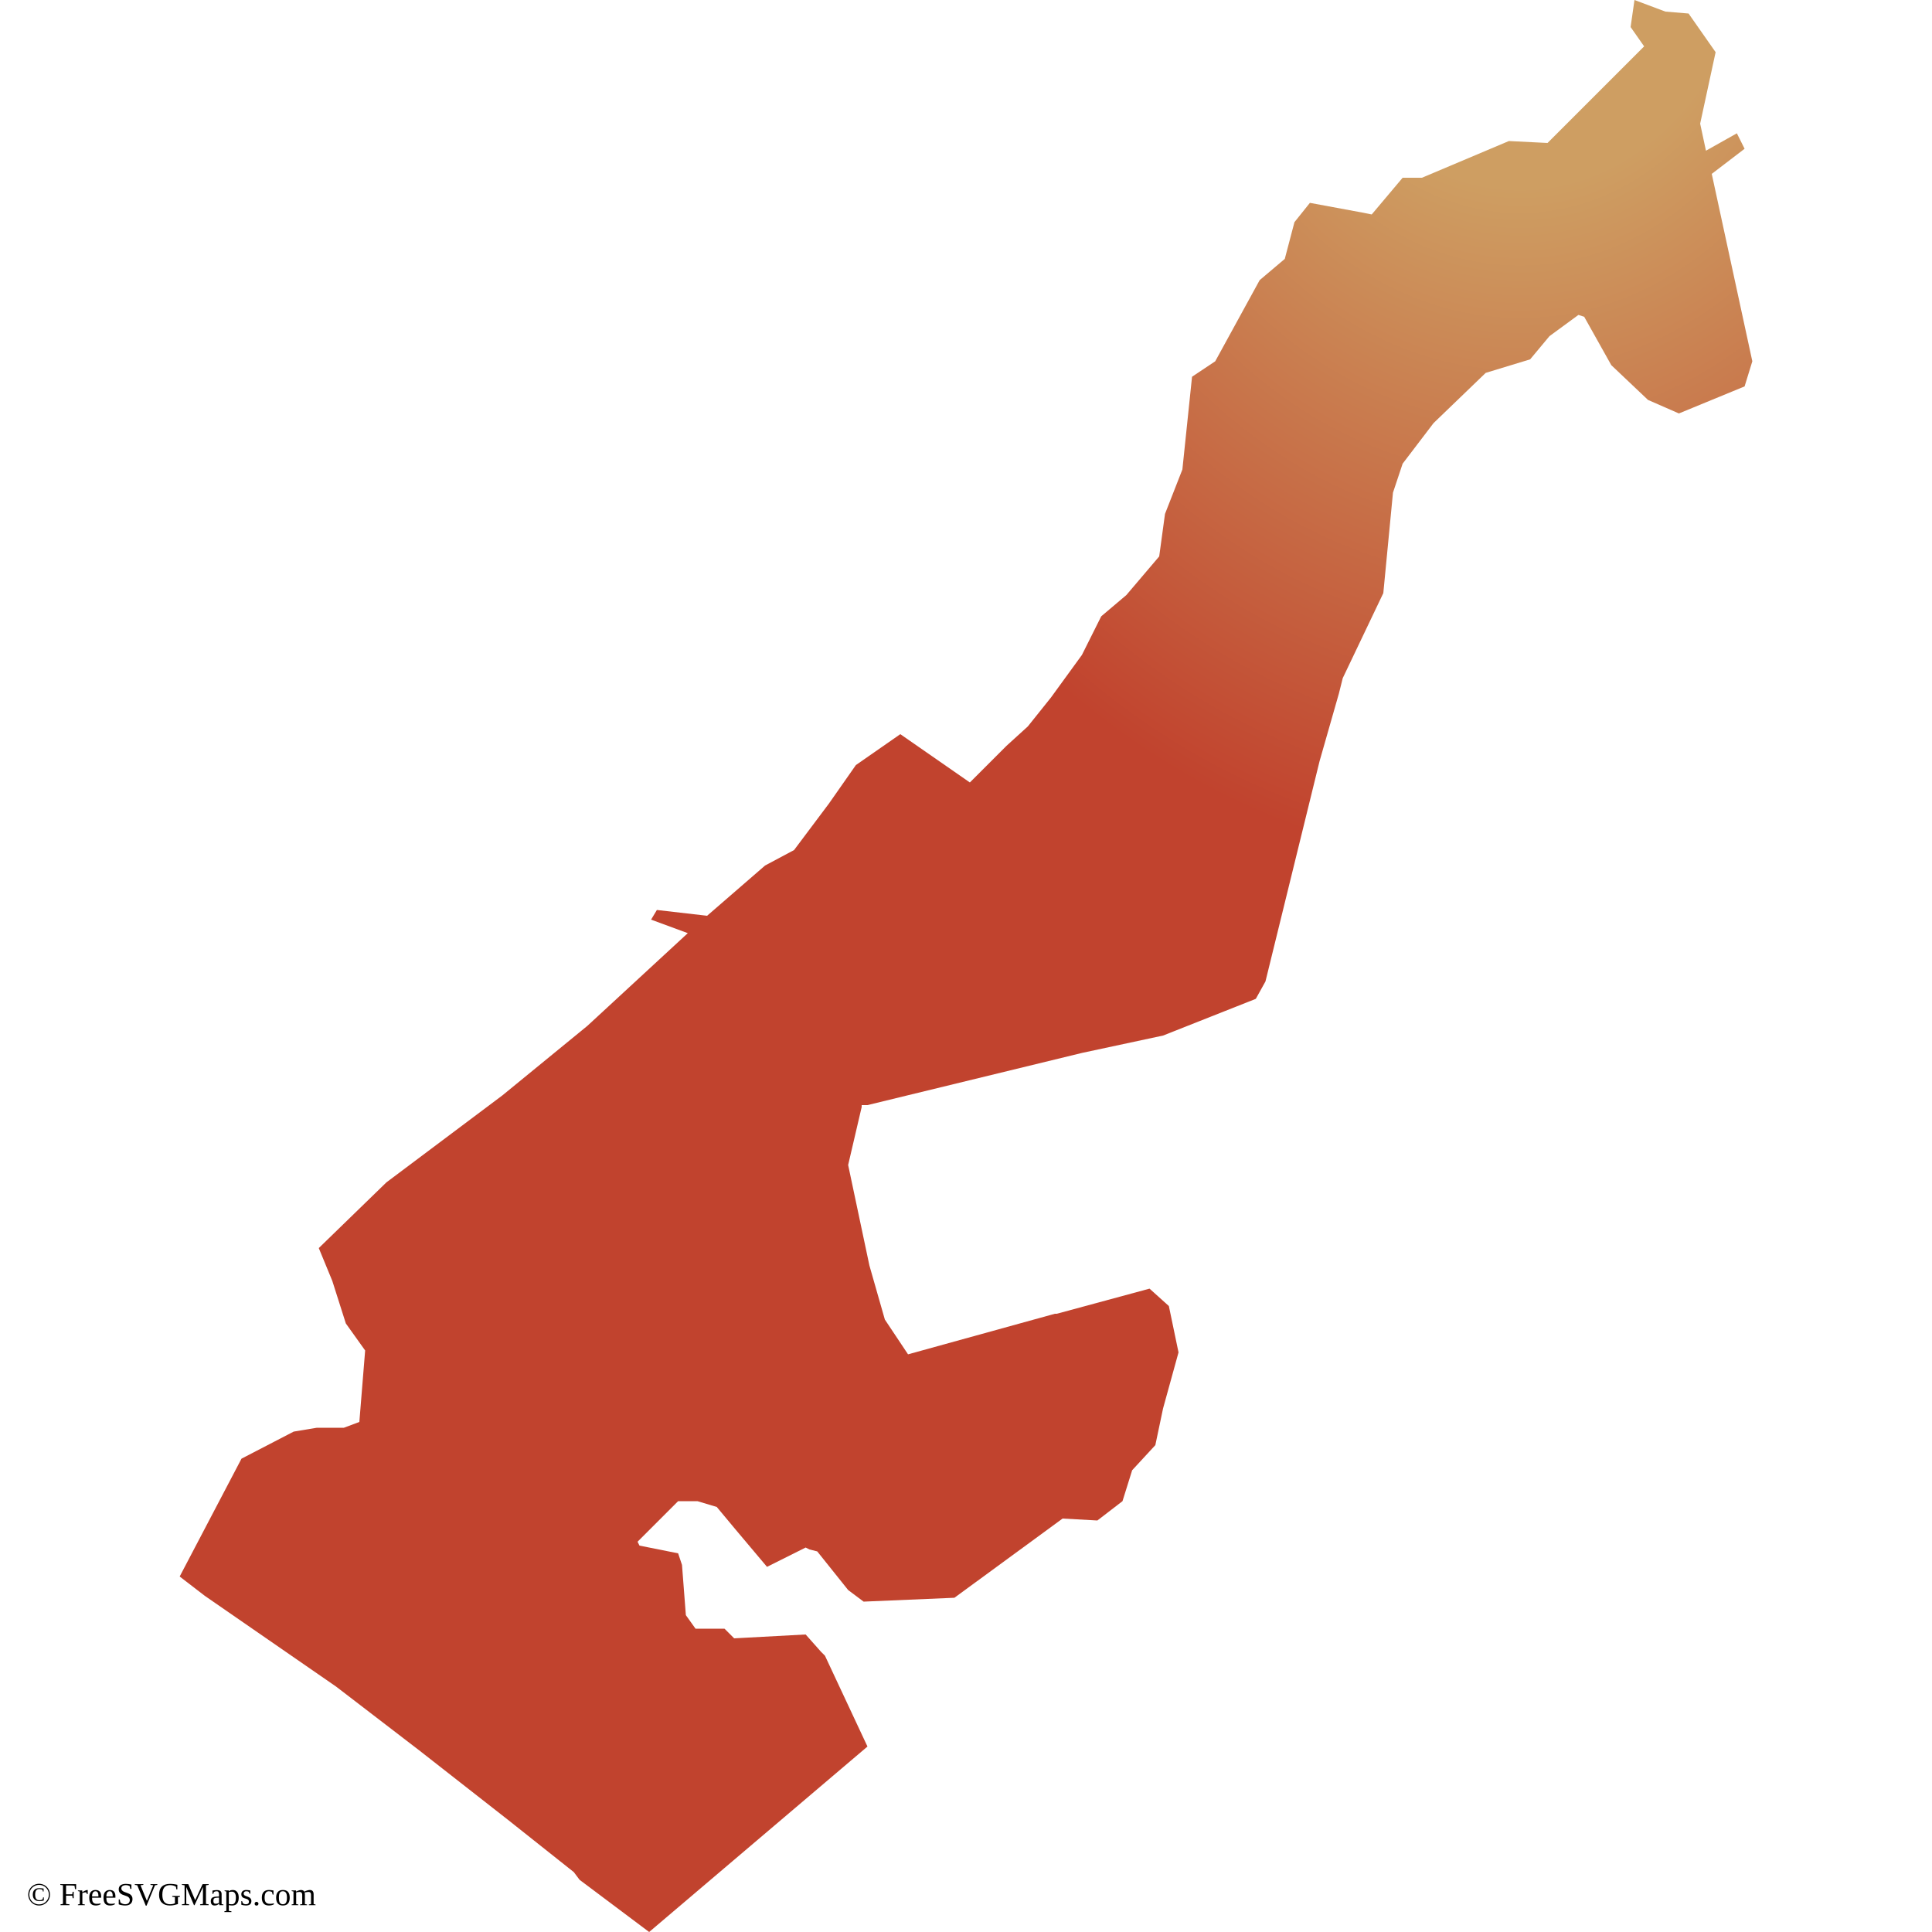
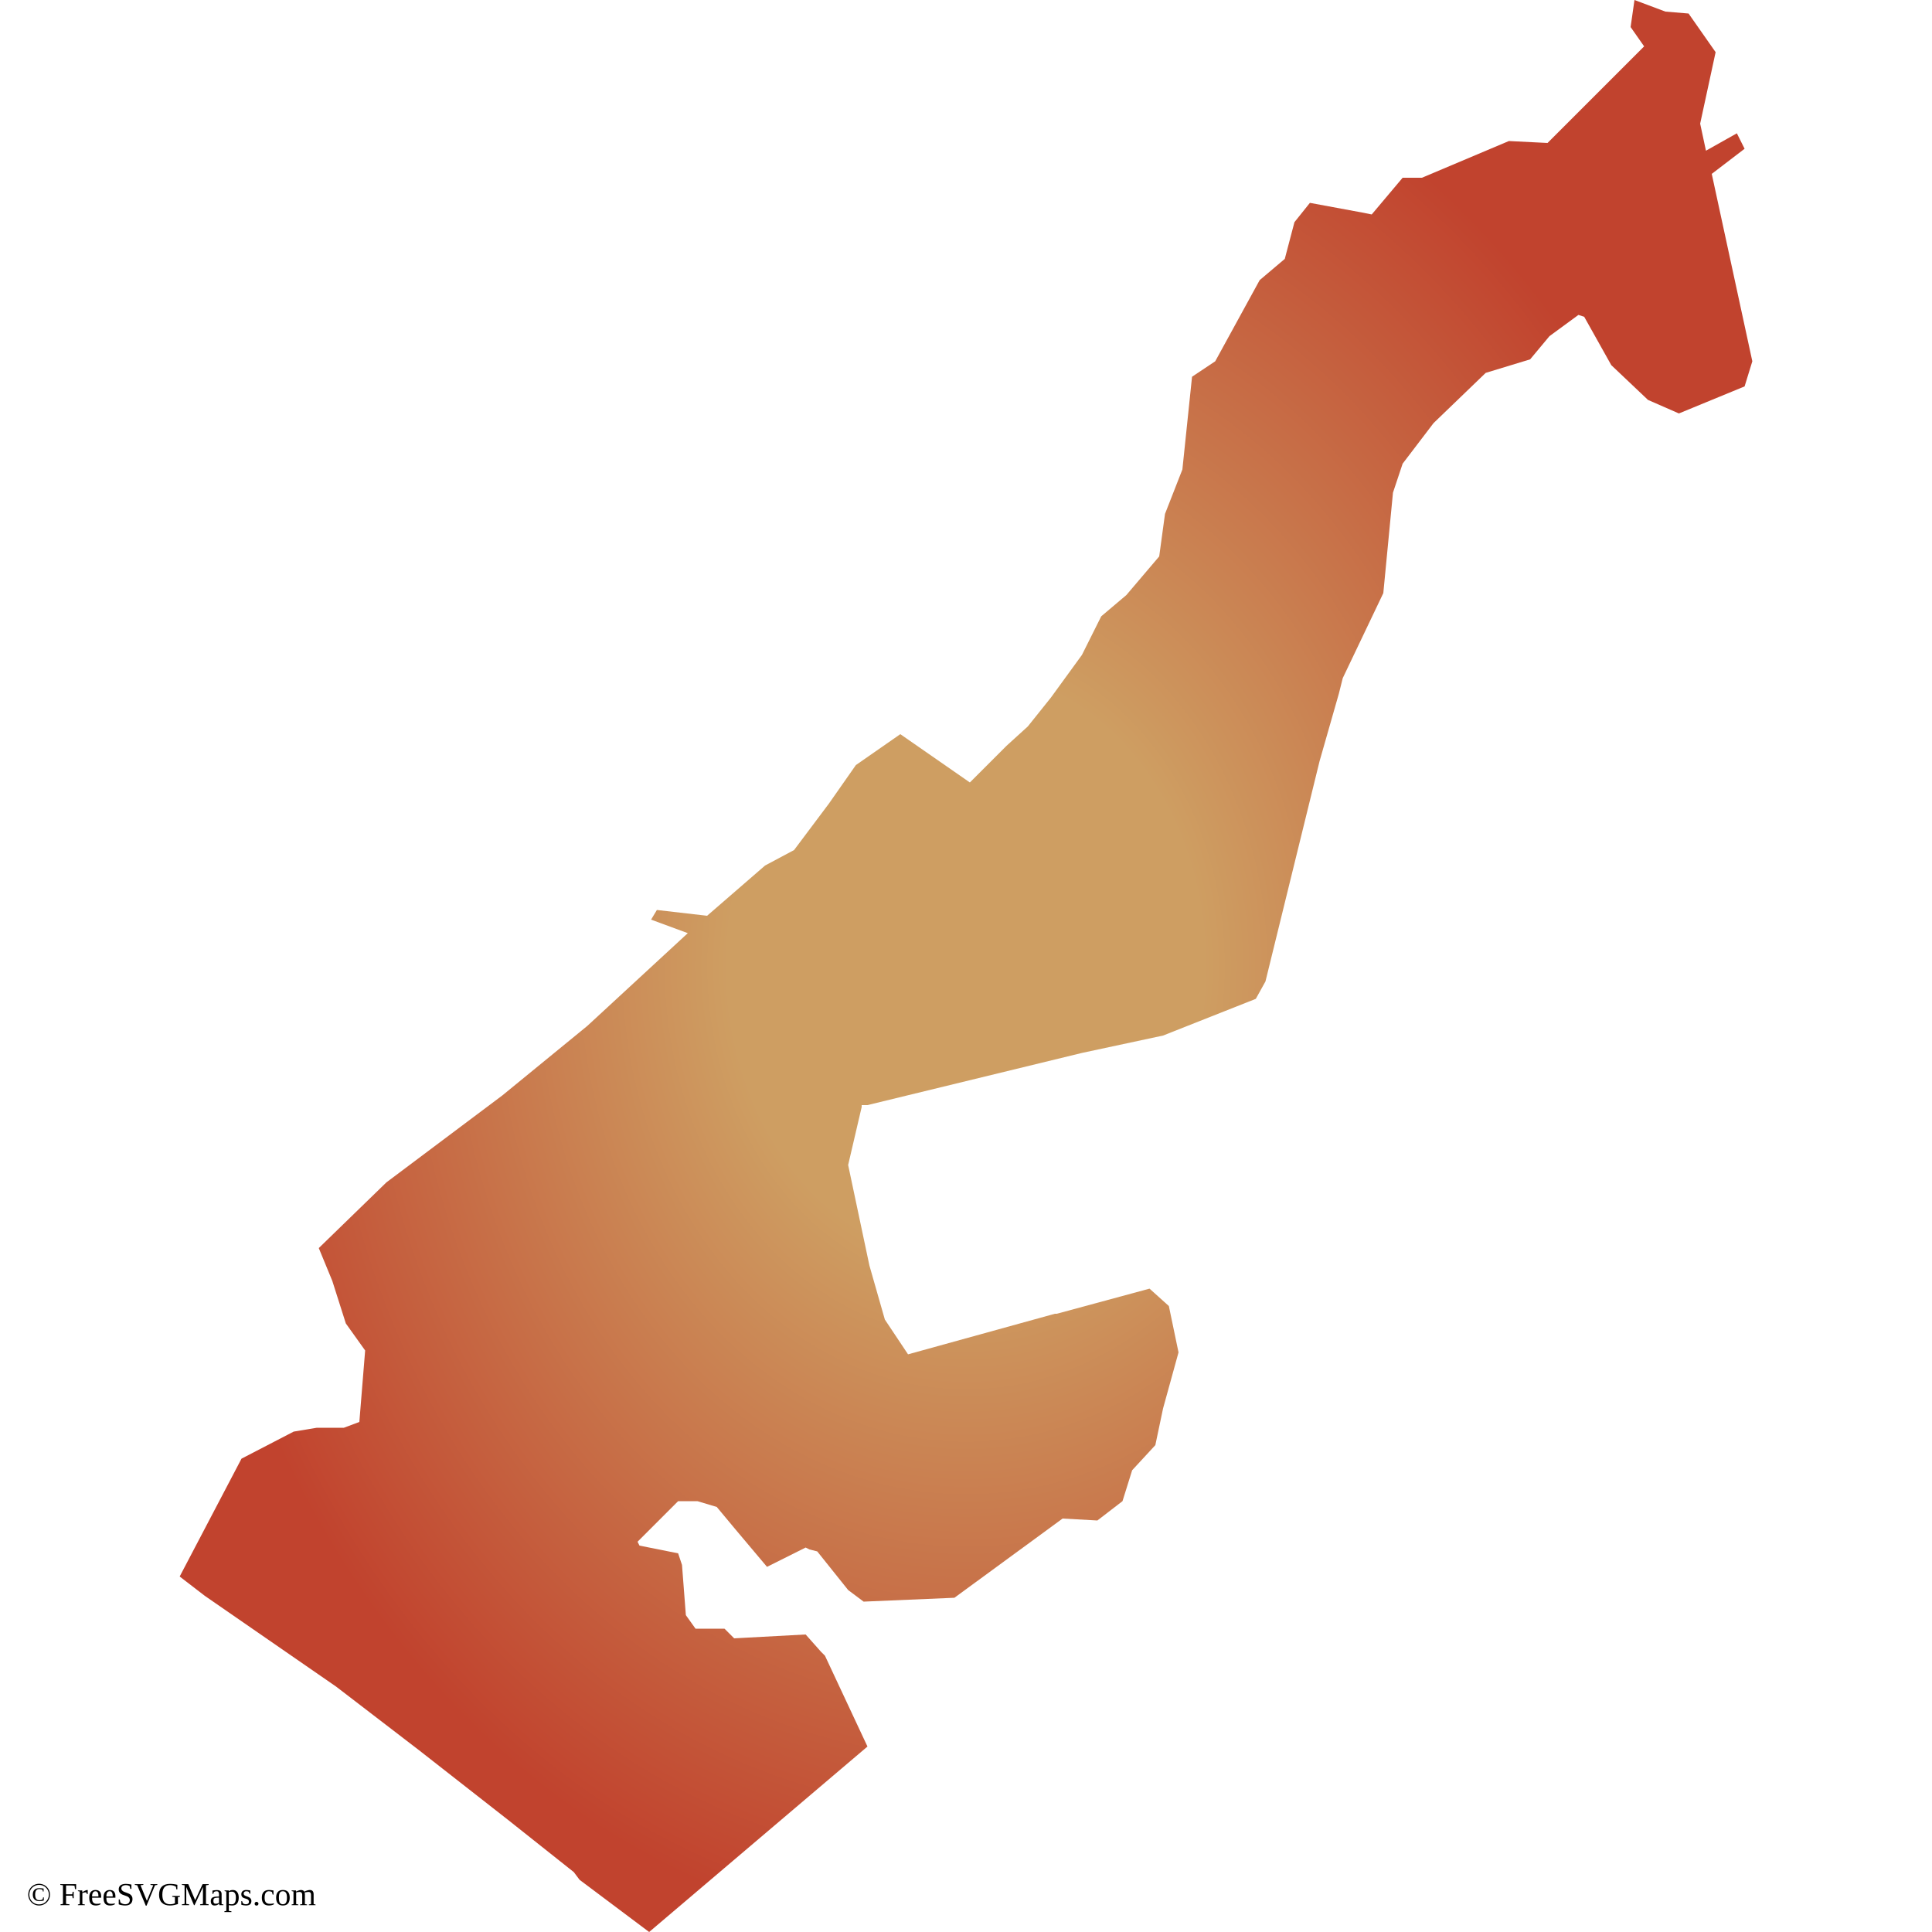
<svg xmlns="http://www.w3.org/2000/svg" id="mapSVG" version="1.1" x="0px" y="0px" style="overflow: hidden; enable-background:new -461 335 100 100;" xml:space="preserve" width="360" height="360" viewBox="0 0 360 360">
  <g id="viewport-20260923161100754" class="svg-pan-zoom_viewport" transform="matrix(3.6,0,0,3.6,1659.6,-1206)" style="transform: matrix(3.6, 0, 0, 3.6, 1659.6, -1206);">
    <style type="text/css">
	.st0{fill-rule:evenodd;clip-rule:evenodd;}
</style>
    <g id="mapGroup">
      <path id="mapPath" d="M-372.4,344 L-370.7,342.7 L-371.1,341.9 L-372.7,342.8 L-373,341.4 L-372.2,337.7 L-373.6,335.7 L-374.8,335.6 L-376.4,335 L-376.6,336.4 L-375.9,337.4 L-380.9,342.4 L-382.9,342.3 L-387.4,344.2 L-388.4,344.2 L-390,346.1 L-390.5,346 L-393.2,345.5 L-394,346.5 L-394.5,348.4 L-395.8,349.5 L-398.1,353.7 L-399.3,354.5 L-399.8,359.3 L-400.7,361.6 L-401,363.8 L-402.7,365.8 L-404,366.9 L-405,368.9 L-406.6,371.1 L-407.8,372.6 L-408.9,373.6 L-410.8,375.5 L-414.4,373 L-416.7,374.6 L-418.1,376.6 L-419.9,379 L-421.4,379.8 L-424.4,382.4 L-427,382.1 L-427.3,382.6 L-425.4,383.3 L-430.6,388.1 L-435,391.7 L-441,396.2 L-444.5,399.6 L-443.8,401.3 L-443.1,403.5 L-442.1,404.9 L-442.4,408.6 L-443.2,408.9 L-444.6,408.9 L-445.8,409.1 L-448.5,410.5 L-451.7,416.6 L-450.4,417.6 L-443.6,422.3 L-439.3,425.6 L-434.7,429.2 L-431.3,431.9 L-431,432.3 L-427.4,435 L-416.1,425.4 L-418.3,420.7 L-418.5,420.5 L-419.3,419.6 L-423,419.8 L-423.5,419.3 L-425,419.3 L-425.5,418.6 L-425.7,416 L-425.9,415.4 L-427.9,415 L-428,414.8 L-426,412.8 L-425.9,412.7 L-424.9,412.7 L-423.9,413 L-422.9,414.2 L-421.3,416.1 L-419.3,415.1 L-419.1,415.2 L-418.7,415.3 L-417.1,417.3 L-416.3,417.9 L-411.6,417.7 L-406,413.6 L-404.2,413.7 L-402.9,412.7 L-402.4,411.1 L-401.2,409.8 L-400.8,407.9 L-400,405 L-400.5,402.6 L-401.5,401.7 L-406.3,403 L-406.4,403 L-414,405.1 L-415.2,403.3 L-416,400.5 L-417.1,395.3 L-416.4,392.3 L-416.4,392.2 L-416.1,392.2 L-405,389.5 L-400.8,388.6 L-396,386.7 L-395.5,385.8 L-392.7,374.4 L-391.7,370.9 L-391.5,370.1 L-389.4,365.7 L-388.9,360.5 L-388.4,359 L-386.8,356.9 L-384.1,354.3 L-381.8,353.6 L-380.8,352.4 L-379.3,351.3 L-379,351.4 L-377.6,353.9 L-375.7,355.7 L-374.1,356.4 L-370.7,355 L-370.3,353.7 Z" class="st0" fill="url(#grad1)" />
    </g>
  </g>
  <text id="svgAttribution" x="5" y="355" font-size="6px" fill="#000000" text-anchor="start" dominant-baseline="baseline">© FreeSVGMaps.com</text>
  <defs>
-     <radialGradient id="grad1" cx="85%" cy="-5%">
+     <radialGradient id="grad1" cx="50%" cy="50%">
      <stop offset="30%" style="stop-color:#ce9e62;stop-opacity:1" />
      <stop offset="100%" style="stop-color:#c1432e;stop-opacity:1" />
    </radialGradient>
  </defs>
</svg>
